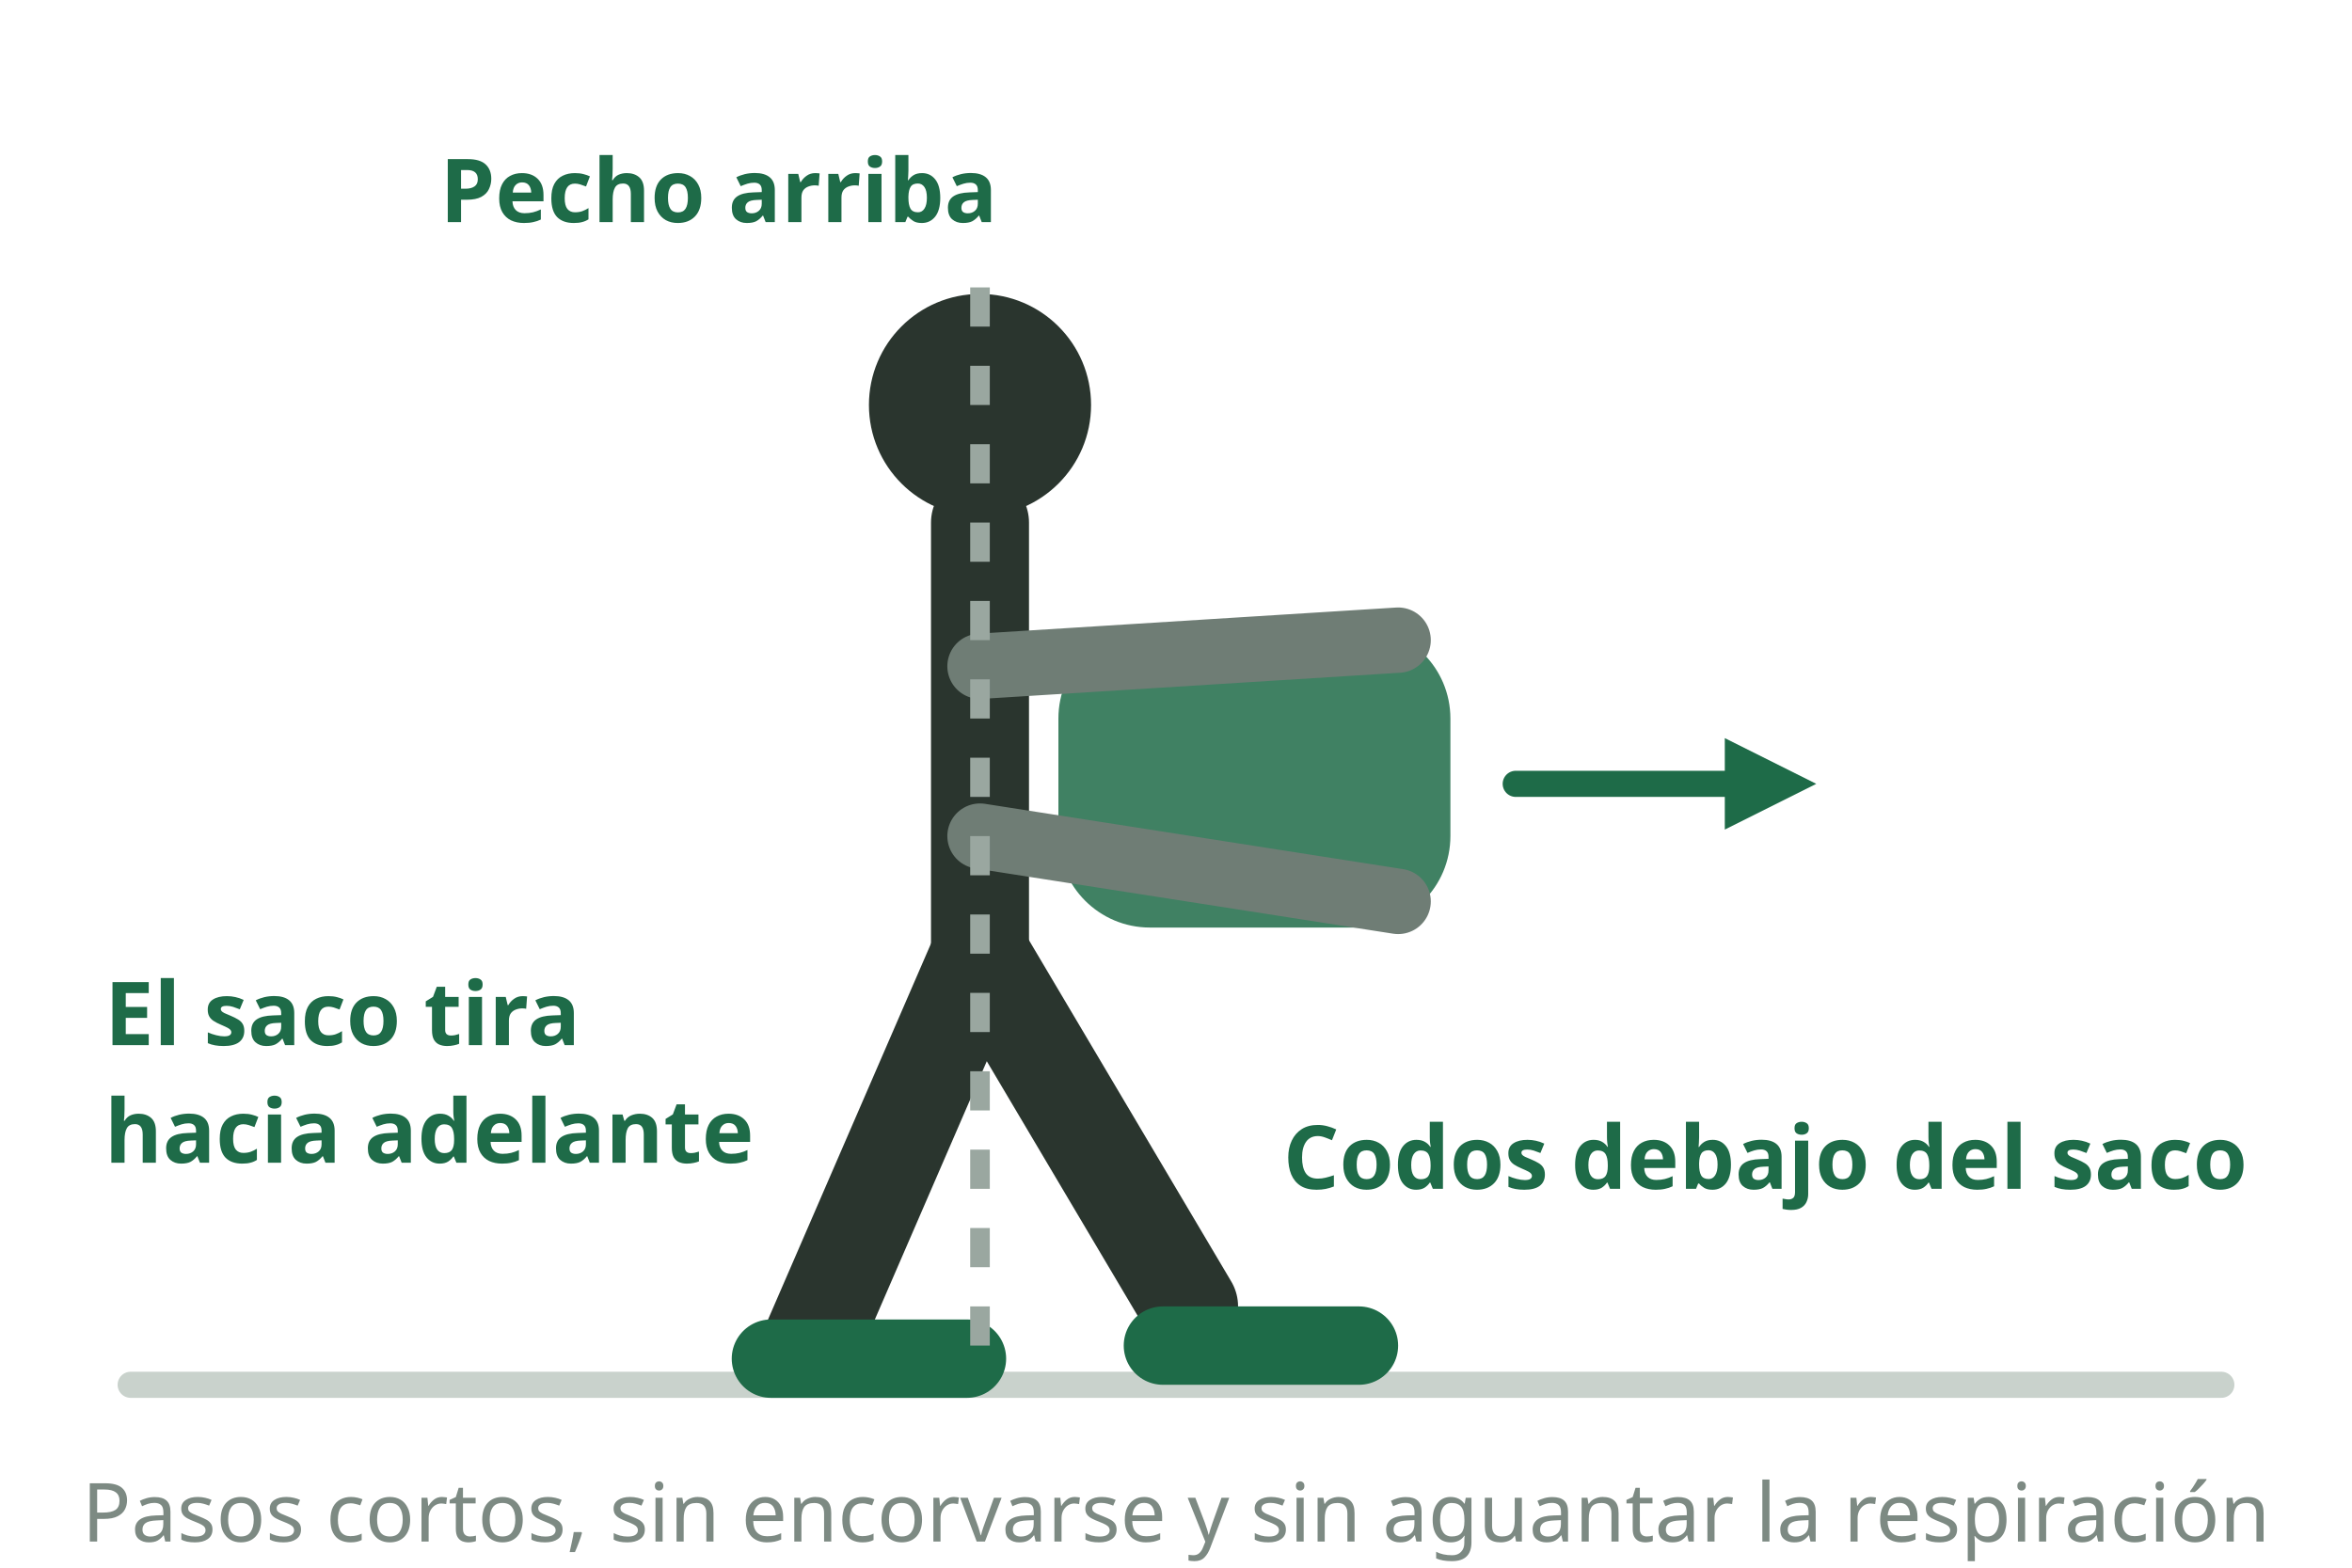
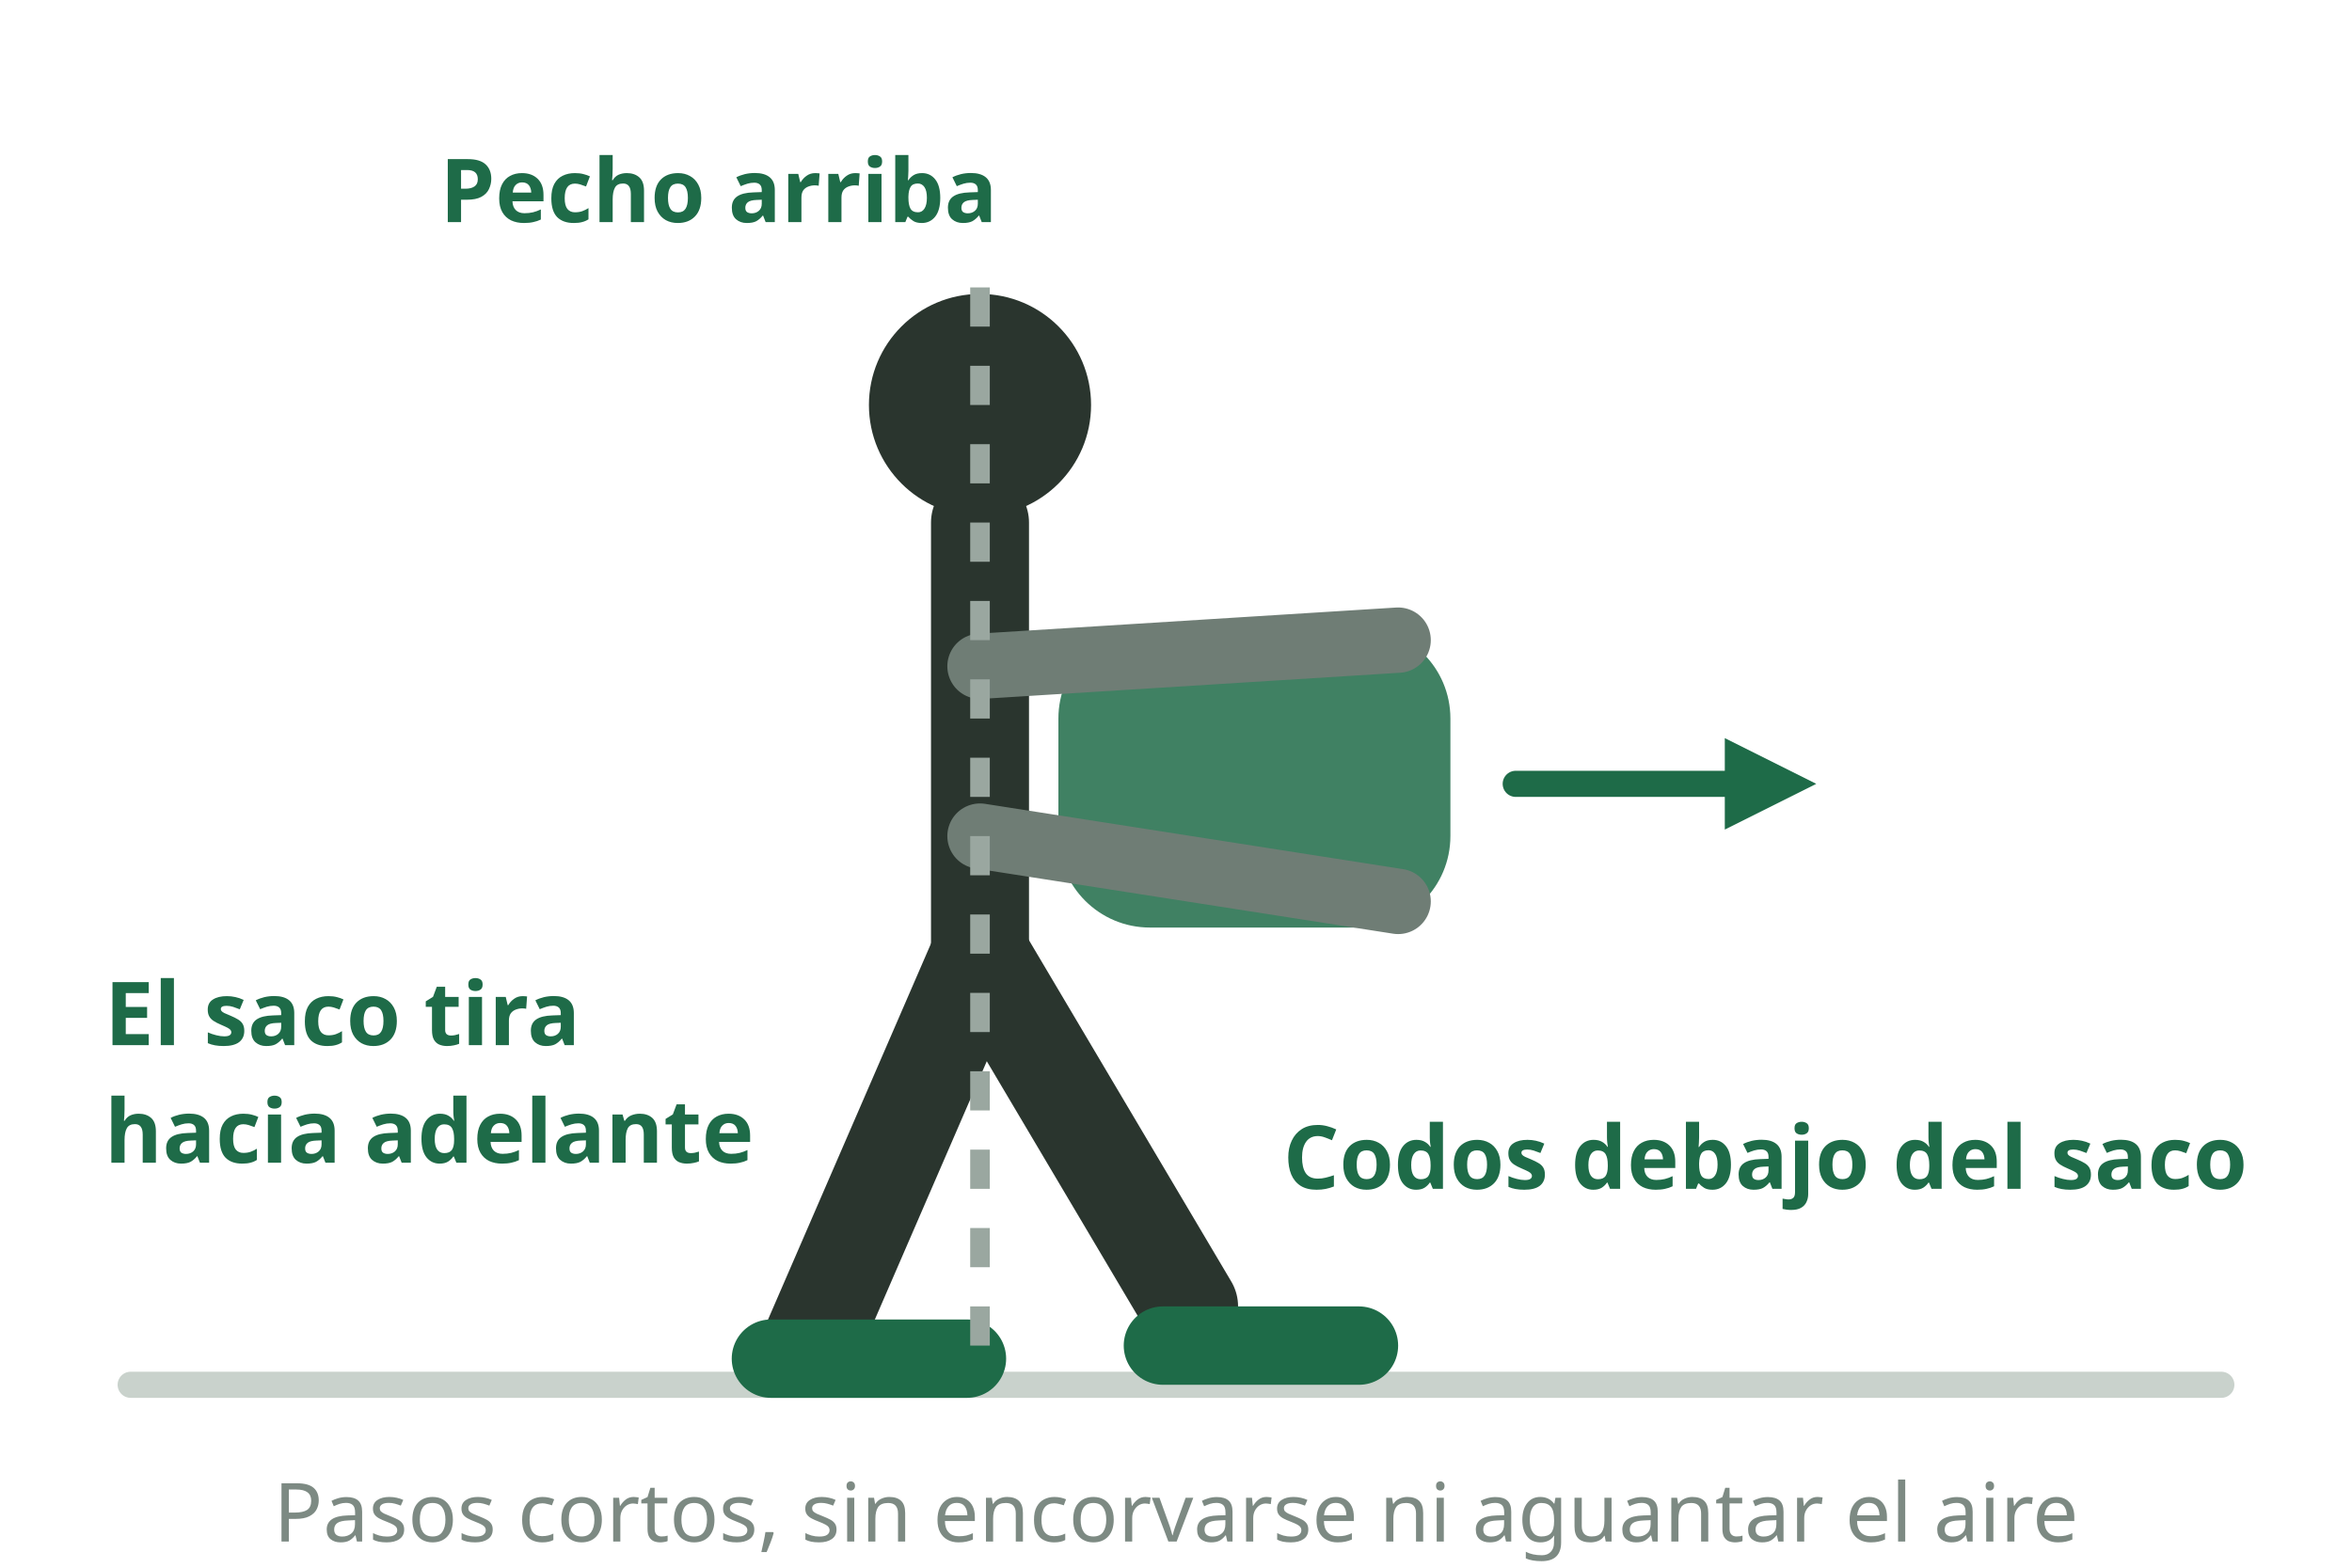
<svg xmlns="http://www.w3.org/2000/svg" viewBox="0 0 360 240" width="360" height="240" role="img" aria-label="Paseo con el saco abrazado contra el pecho, codos debajo y pecho arriba">
  <style>
    .suelo { stroke: #c9d2cc; stroke-width: 4; stroke-linecap: round }
    .cuerpo { stroke: #2a352e; stroke-width: 15; stroke-linecap: round; fill: none }
    .brazo { stroke: #6f7d75; stroke-width: 10; stroke-linecap: round; fill: none }
    .cabeza { fill: #2a352e }
    .pie { stroke: #1E6B48; stroke-width: 12; stroke-linecap: round; fill: none }
    .carga { fill: #1E6B48; opacity: .85 }
    .flecha { stroke: #1E6B48; stroke-width: 4; fill: none; stroke-linecap: round }
    .rot { fill: #1E6B48 }
    .guia { stroke: #9aa7a0; stroke-width: 3; stroke-dasharray: 6 6; fill: none }
    .izq { font: 600 13.5px system-ui, sans-serif; fill: #1E6B48; text-anchor: start }
    .der { font: 600 13.5px system-ui, sans-serif; fill: #1E6B48; text-anchor: end }
    .cen { font: 600 13.5px system-ui, sans-serif; fill: #1E6B48; text-anchor: middle }
    .nota { font: 400 12.5px system-ui, sans-serif; fill: #7d8a83; text-anchor: middle }
  </style>
  <line class="suelo" x1="20" y1="212" x2="340" y2="212" />
  <text class="cen" x="110" y="34">Pecho arriba</text>
  <circle class="cabeza" cx="150" cy="62" r="17" />
  <path class="cuerpo" d="M150 80 V146" />
  <rect class="carga" x="162" y="96" width="60" height="46" rx="14" />
  <path class="brazo" d="M150 102 L214 98" />
  <path class="brazo" d="M150 128 L214 138" />
  <path class="cuerpo" d="M150 146 L124 206" />
  <path class="cuerpo" d="M150 146 L182 200" />
  <path class="pie" d="M118 208 H148" />
  <path class="pie" d="M178 206 H208" />
  <path class="guia" d="M150 44 V210" />
  <text class="der" x="344" y="182">Codos debajo del saco</text>
  <text class="izq" x="16" y="160">El saco tira</text>
  <text class="izq" x="16" y="178">hacia adelante</text>
  <path class="flecha" d="M232 120 H268" />
  <path class="rot" d="M278 120 l-14 7 v-14 z" />
-   <text class="nota" x="180" y="236">Pasos cortos, sin encorvarse y sin aguantar la respiración</text>
+   <text class="nota" x="180" y="236">Pasos cortos, sin encorvarse ni aguantar el aire</text>
</svg>
